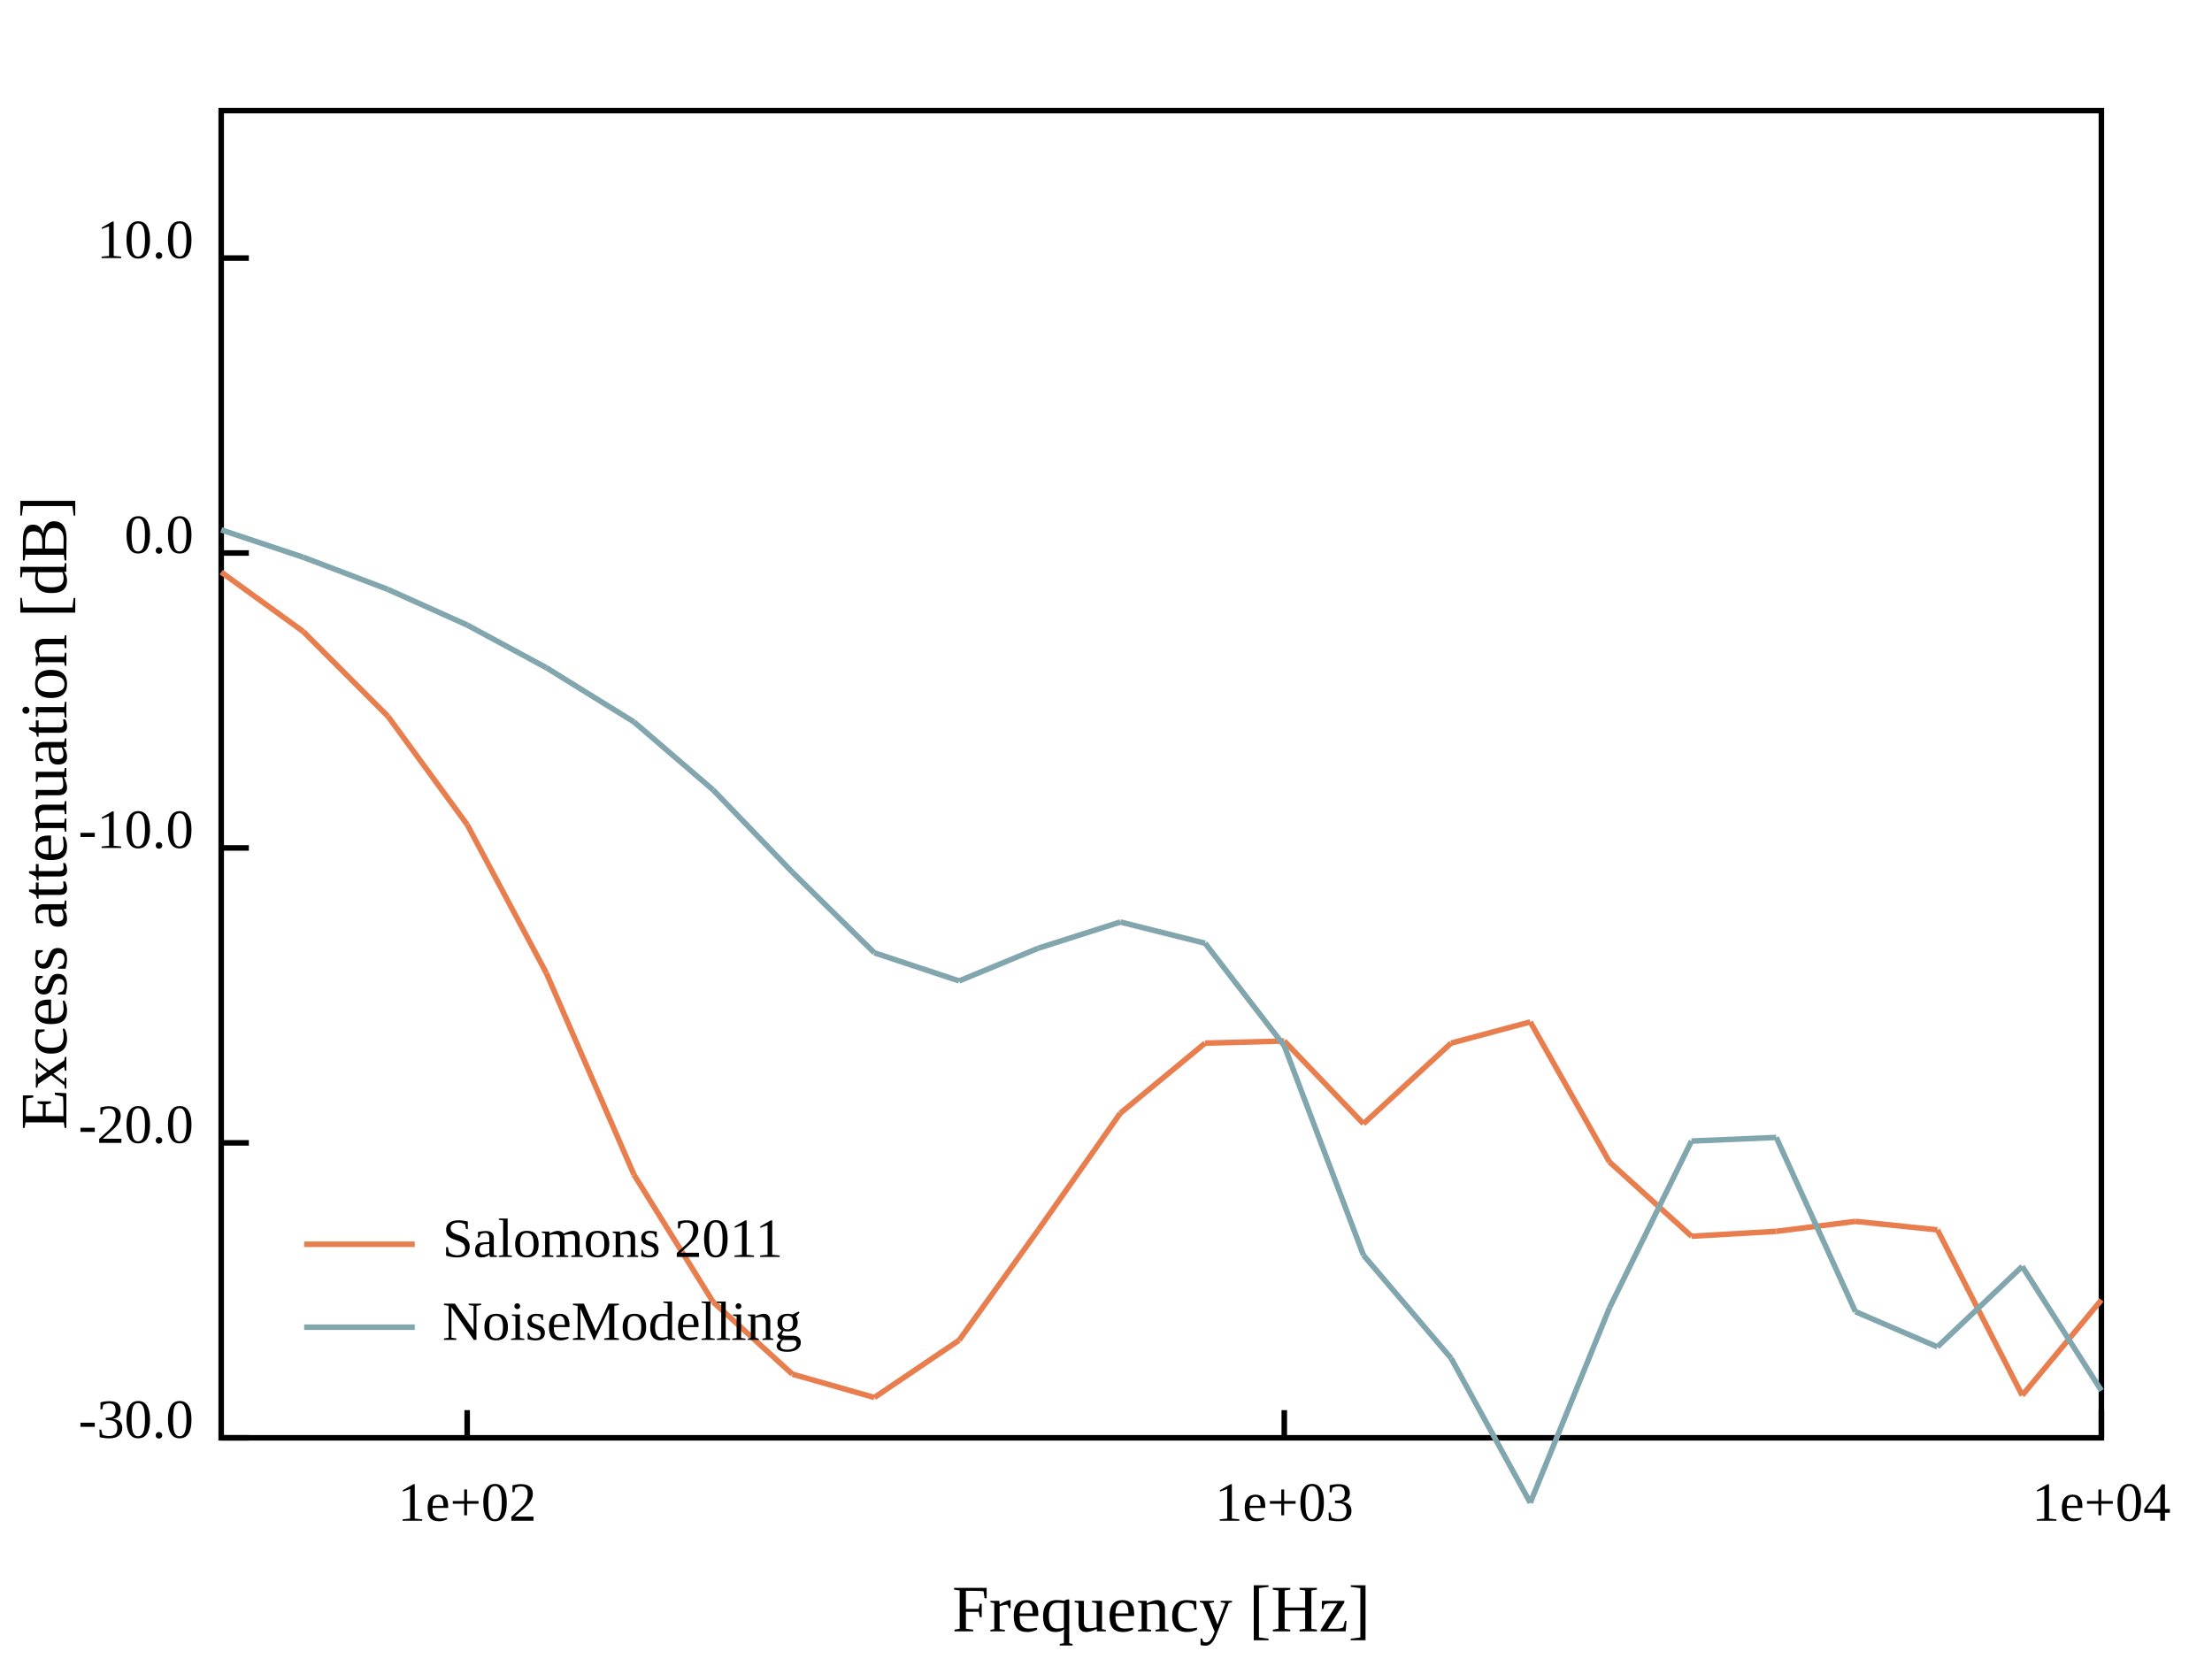
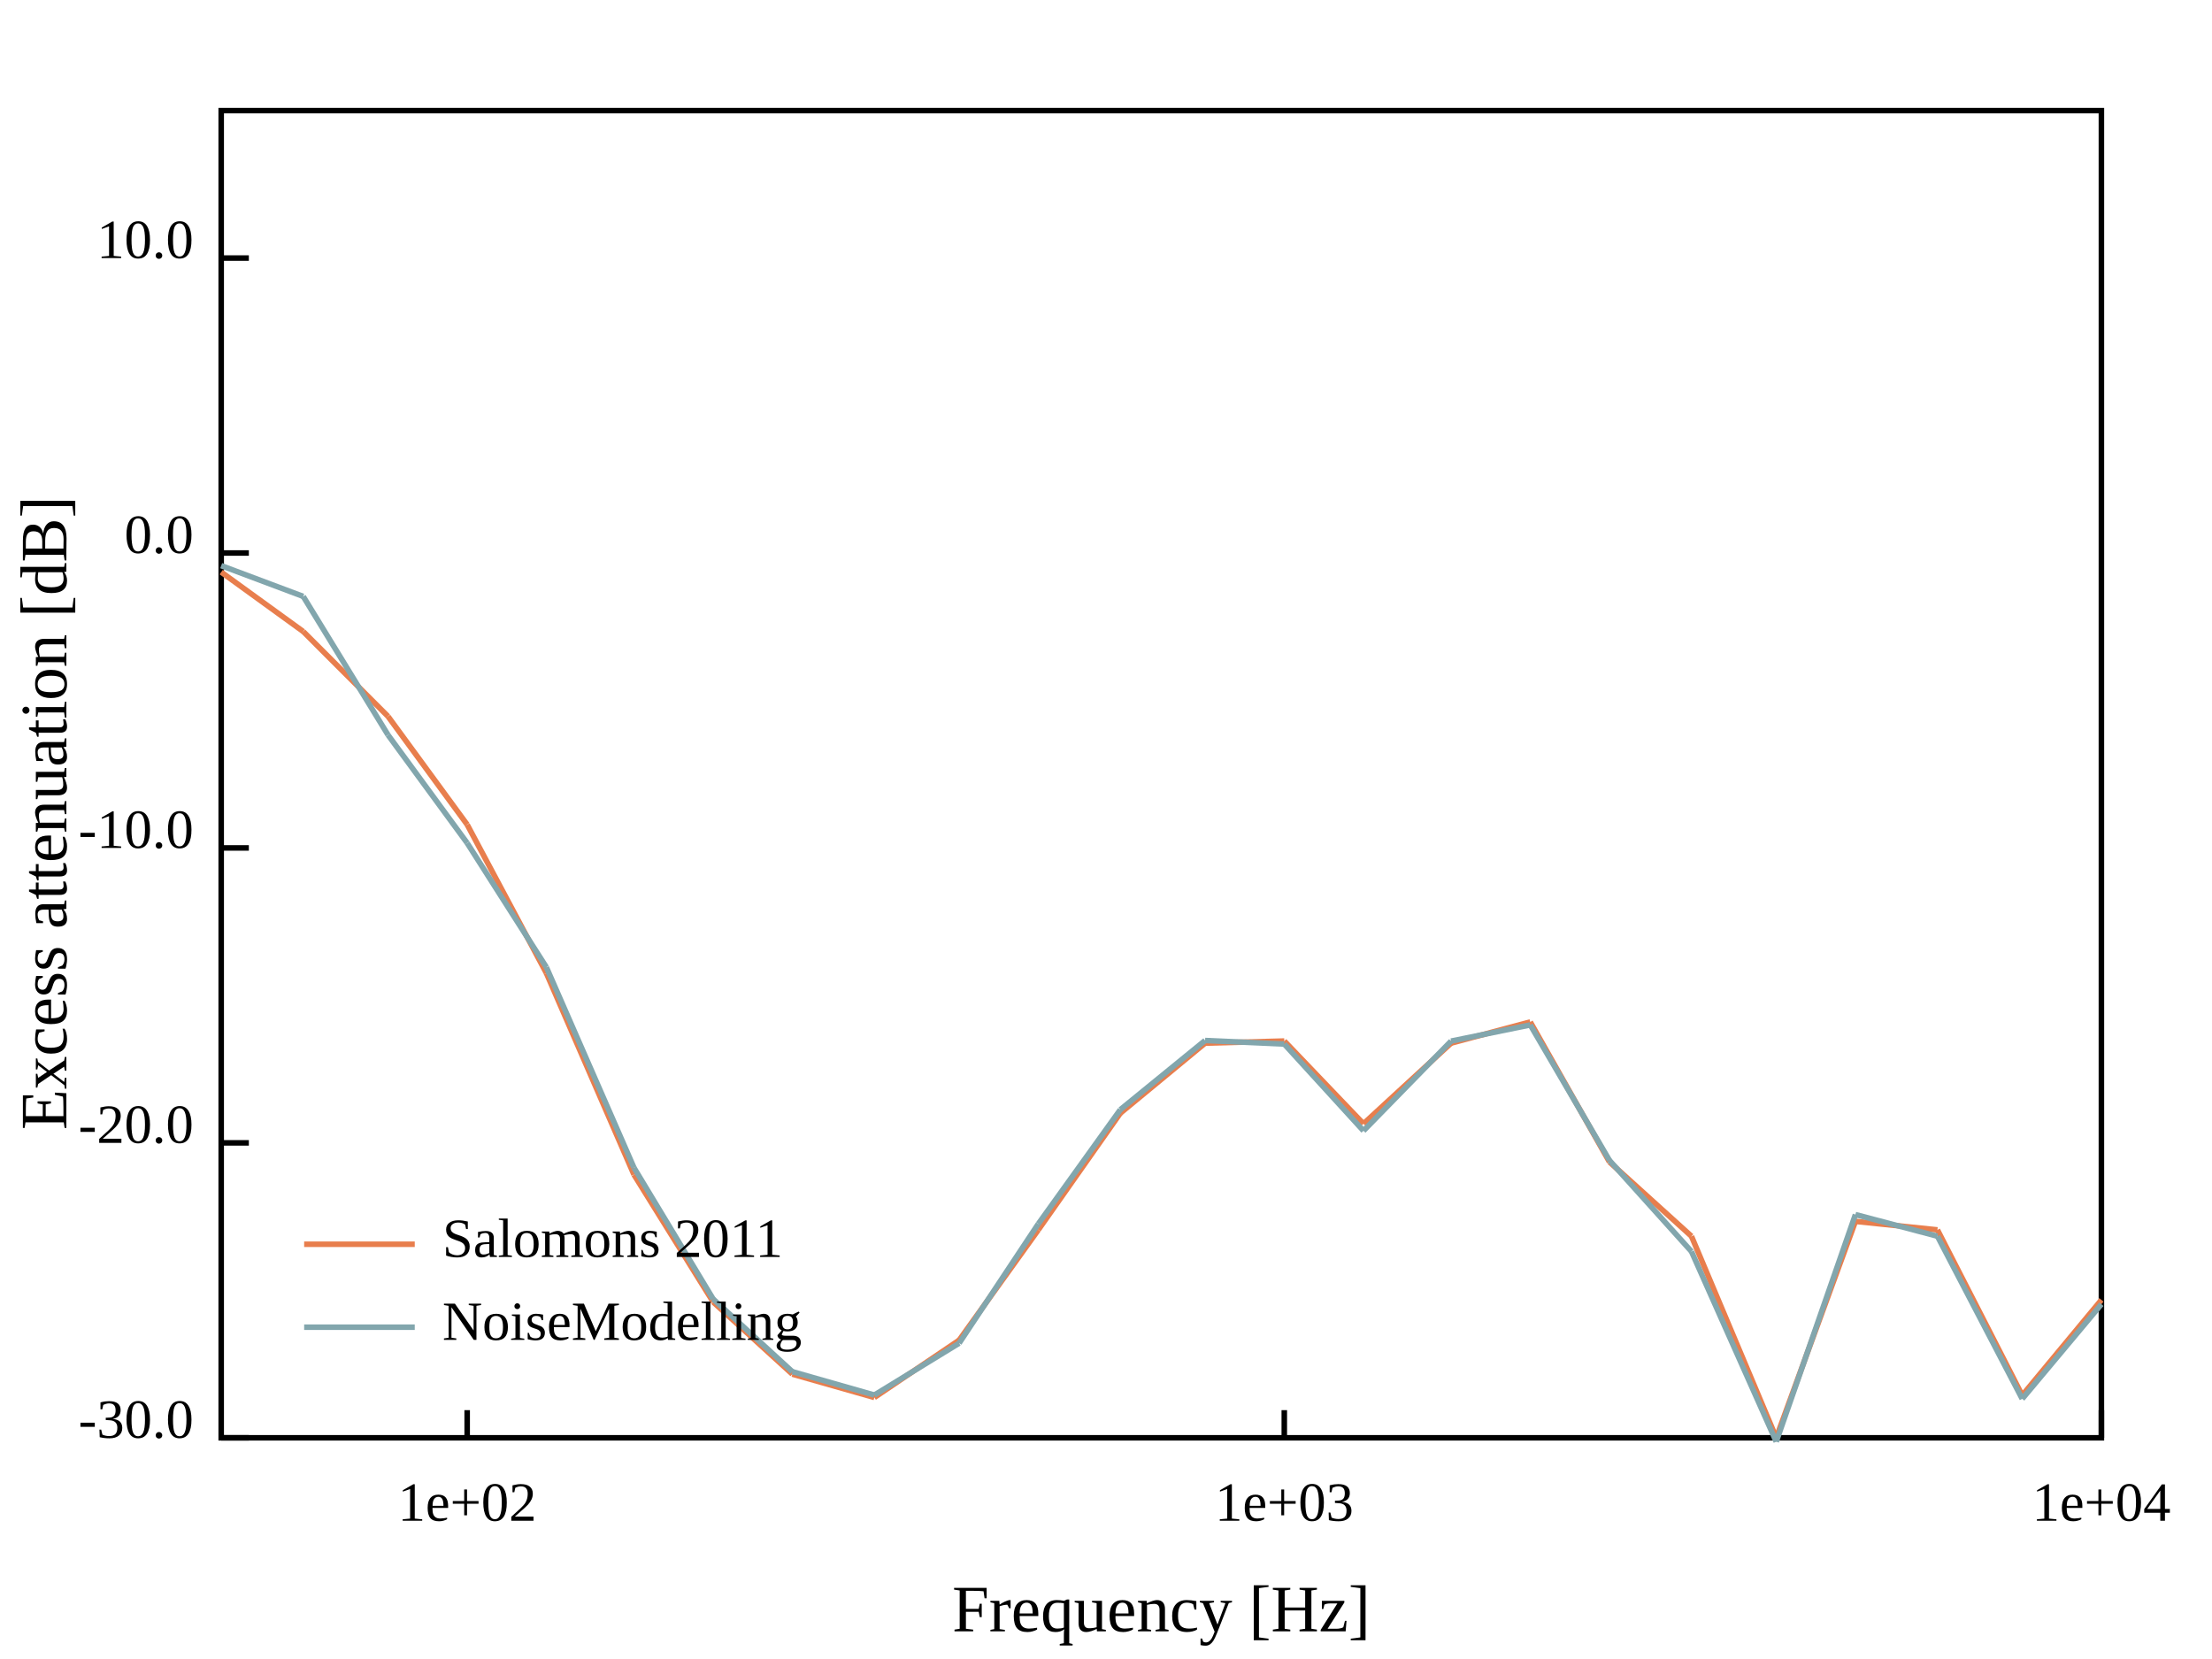
<svg xmlns="http://www.w3.org/2000/svg" height="300" width="400">
  <rect width="400" height="300" x="0" y="0" style="fill:white; stroke:none" />
  <rect width="340" height="240" x="40" y="20" style="fill:none; stroke-width:1;stroke:black" />
  <line x1="40" y1="260" x2="45" y2="260" style="fill:none; stroke-width:1; stroke:black" />
  <text x="35" y="260" text-anchor="end" style="stroke:none; fill:black; font-size:smaller">-30.0</text>
  <line x1="40" y1="206.667" x2="45" y2="206.667" style="fill:none; stroke-width:1; stroke:black" />
  <text x="35" y="206.667" text-anchor="end" style="stroke:none; fill:black; font-size:smaller">-20.0</text>
  <line x1="40" y1="153.333" x2="45" y2="153.333" style="fill:none; stroke-width:1; stroke:black" />
  <text x="35" y="153.333" text-anchor="end" style="stroke:none; fill:black; font-size:smaller">-10.0</text>
  <line x1="40" y1="100" x2="45" y2="100" style="fill:none; stroke-width:1; stroke:black" />
  <text x="35" y="100" text-anchor="end" style="stroke:none; fill:black; font-size:smaller">0.0</text>
  <line x1="40" y1="46.667" x2="45" y2="46.667" style="fill:none; stroke-width:1; stroke:black" />
  <text x="35" y="46.667" text-anchor="end" style="stroke:none; fill:black; font-size:smaller">10.0</text>
  <line x1="84.48" y1="260" x2="84.48" y2="255" style="fill:none; stroke-width:1; stroke:black" />
  <text x="84.48" y="275" text-anchor="middle" style="stroke:none; fill:black; font-size:smaller">1e+02</text>
  <line x1="232.24" y1="260" x2="232.24" y2="255" style="fill:none; stroke-width:1; stroke:black" />
  <text x="232.24" y="275" text-anchor="middle" style="stroke:none; fill:black; font-size:smaller">1e+03</text>
  <line x1="380" y1="260" x2="380" y2="255" style="fill:none; stroke-width:1; stroke:black" />
  <text x="380" y="275" text-anchor="middle" style="stroke:none; fill:black; font-size:smaller">1e+04</text>
  <line x1="40" y1="103.453" x2="54.831" y2="114.197" style="fill:none; stroke-width:1; stroke:rgb(232,126,77)" />
  <line x1="54.831" y1="114.197" x2="70.161" y2="129.544" style="fill:none; stroke-width:1; stroke:rgb(232,126,77)" />
  <line x1="70.161" y1="129.544" x2="84.48" y2="149.113" style="fill:none; stroke-width:1; stroke:rgb(232,126,77)" />
  <line x1="84.48" y1="149.113" x2="98.8" y2="175.971" style="fill:none; stroke-width:1; stroke:rgb(232,126,77)" />
  <line x1="98.8" y1="175.971" x2="114.641" y2="212.422" style="fill:none; stroke-width:1; stroke:rgb(232,126,77)" />
  <line x1="114.641" y1="212.422" x2="128.96" y2="235.444" style="fill:none; stroke-width:1; stroke:rgb(232,126,77)" />
  <line x1="128.96" y1="235.444" x2="143.28" y2="248.489" style="fill:none; stroke-width:1; stroke:rgb(232,126,77)" />
  <line x1="143.28" y1="248.489" x2="158.11" y2="252.71" style="fill:none; stroke-width:1; stroke:rgb(232,126,77)" />
  <line x1="158.11" y1="252.71" x2="173.441" y2="242.35" style="fill:none; stroke-width:1; stroke:rgb(232,126,77)" />
  <line x1="173.441" y1="242.35" x2="187.76" y2="222.398" style="fill:none; stroke-width:1; stroke:rgb(232,126,77)" />
  <line x1="187.76" y1="222.398" x2="202.591" y2="201.295" style="fill:none; stroke-width:1; stroke:rgb(232,126,77)" />
  <line x1="202.591" y1="201.295" x2="217.921" y2="188.633" style="fill:none; stroke-width:1; stroke:rgb(232,126,77)" />
  <line x1="217.921" y1="188.633" x2="232.24" y2="188.249" style="fill:none; stroke-width:1; stroke:rgb(232,126,77)" />
  <line x1="232.24" y1="188.249" x2="246.559" y2="203.213" style="fill:none; stroke-width:1; stroke:rgb(232,126,77)" />
  <line x1="246.559" y1="203.213" x2="262.401" y2="188.633" style="fill:none; stroke-width:1; stroke:rgb(232,126,77)" />
  <line x1="262.401" y1="188.633" x2="276.72" y2="184.796" style="fill:none; stroke-width:1; stroke:rgb(232,126,77)" />
  <line x1="276.72" y1="184.796" x2="291.04" y2="210.12" style="fill:none; stroke-width:1; stroke:rgb(232,126,77)" />
  <line x1="291.04" y1="210.12" x2="305.87" y2="223.549" style="fill:none; stroke-width:1; stroke:rgb(232,126,77)" />
-   <line x1="305.87" y1="223.549" x2="321.2" y2="222.667" style="fill:none; stroke-width:1; stroke:rgb(232,126,77)" />
-   <line x1="321.2" y1="222.667" x2="335.52" y2="220.863" style="fill:none; stroke-width:1; stroke:rgb(232,126,77)" />
+   <line x1="305.87" y1="223.549" x2="321.2" y2="260" style="fill:none; stroke-width:1; stroke:rgb(232,126,77)" />
+   <line x1="321.2" y1="260" x2="335.52" y2="220.863" style="fill:none; stroke-width:1; stroke:rgb(232,126,77)" />
  <line x1="335.52" y1="220.863" x2="350.351" y2="222.398" style="fill:none; stroke-width:1; stroke:rgb(232,126,77)" />
  <line x1="350.351" y1="222.398" x2="365.681" y2="252.326" style="fill:none; stroke-width:1; stroke:rgb(232,126,77)" />
  <line x1="365.681" y1="252.326" x2="380" y2="235.06" style="fill:none; stroke-width:1; stroke:rgb(232,126,77)" />
-   <line x1="40" y1="95.822" x2="54.831" y2="100.765" style="fill:none; stroke-width:1; stroke:rgb(130,166,173)" />
-   <line x1="54.831" y1="100.765" x2="70.161" y2="106.59" style="fill:none; stroke-width:1; stroke:rgb(130,166,173)" />
-   <line x1="70.161" y1="106.59" x2="84.48" y2="113.024" style="fill:none; stroke-width:1; stroke:rgb(130,166,173)" />
-   <line x1="84.48" y1="113.024" x2="98.8" y2="120.744" style="fill:none; stroke-width:1; stroke:rgb(130,166,173)" />
-   <line x1="98.8" y1="120.744" x2="114.641" y2="130.552" style="fill:none; stroke-width:1; stroke:rgb(130,166,173)" />
-   <line x1="114.641" y1="130.552" x2="128.96" y2="142.849" style="fill:none; stroke-width:1; stroke:rgb(130,166,173)" />
-   <line x1="128.96" y1="142.849" x2="143.28" y2="157.718" style="fill:none; stroke-width:1; stroke:rgb(130,166,173)" />
-   <line x1="143.28" y1="157.718" x2="158.11" y2="172.295" style="fill:none; stroke-width:1; stroke:rgb(130,166,173)" />
-   <line x1="158.11" y1="172.295" x2="173.441" y2="177.381" style="fill:none; stroke-width:1; stroke:rgb(130,166,173)" />
-   <line x1="173.441" y1="177.381" x2="187.76" y2="171.465" style="fill:none; stroke-width:1; stroke:rgb(130,166,173)" />
-   <line x1="187.76" y1="171.465" x2="202.591" y2="166.729" style="fill:none; stroke-width:1; stroke:rgb(130,166,173)" />
-   <line x1="202.591" y1="166.729" x2="217.921" y2="170.568" style="fill:none; stroke-width:1; stroke:rgb(130,166,173)" />
-   <line x1="217.921" y1="170.568" x2="232.24" y2="189.121" style="fill:none; stroke-width:1; stroke:rgb(130,166,173)" />
-   <line x1="232.24" y1="189.121" x2="246.559" y2="226.984" style="fill:none; stroke-width:1; stroke:rgb(130,166,173)" />
-   <line x1="246.559" y1="226.984" x2="262.401" y2="245.607" style="fill:none; stroke-width:1; stroke:rgb(130,166,173)" />
-   <line x1="262.401" y1="245.607" x2="276.72" y2="271.746" style="fill:none; stroke-width:1; stroke:rgb(130,166,173)" />
-   <line x1="276.72" y1="271.746" x2="291.04" y2="236.509" style="fill:none; stroke-width:1; stroke:rgb(130,166,173)" />
-   <line x1="291.04" y1="236.509" x2="305.87" y2="206.338" style="fill:none; stroke-width:1; stroke:rgb(130,166,173)" />
-   <line x1="305.87" y1="206.338" x2="321.2" y2="205.684" style="fill:none; stroke-width:1; stroke:rgb(130,166,173)" />
-   <line x1="321.2" y1="205.684" x2="335.52" y2="237.188" style="fill:none; stroke-width:1; stroke:rgb(130,166,173)" />
-   <line x1="335.52" y1="237.188" x2="350.351" y2="243.56" style="fill:none; stroke-width:1; stroke:rgb(130,166,173)" />
-   <line x1="350.351" y1="243.56" x2="365.681" y2="229.008" style="fill:none; stroke-width:1; stroke:rgb(130,166,173)" />
-   <line x1="365.681" y1="229.008" x2="380" y2="251.46" style="fill:none; stroke-width:1; stroke:rgb(130,166,173)" />
+   <line x1="40" y1="102.286" x2="54.831" y2="107.85" style="fill:none; stroke-width:1; stroke:rgb(130,166,173)" />
+   <line x1="54.831" y1="107.85" x2="70.161" y2="132.895" style="fill:none; stroke-width:1; stroke:rgb(130,166,173)" />
+   <line x1="70.161" y1="132.895" x2="84.48" y2="152.447" style="fill:none; stroke-width:1; stroke:rgb(130,166,173)" />
+   <line x1="84.48" y1="152.447" x2="98.8" y2="174.901" style="fill:none; stroke-width:1; stroke:rgb(130,166,173)" />
+   <line x1="98.8" y1="174.901" x2="114.641" y2="211.163" style="fill:none; stroke-width:1; stroke:rgb(130,166,173)" />
+   <line x1="114.641" y1="211.163" x2="128.96" y2="234.904" style="fill:none; stroke-width:1; stroke:rgb(130,166,173)" />
+   <line x1="128.96" y1="234.904" x2="143.28" y2="248.041" style="fill:none; stroke-width:1; stroke:rgb(130,166,173)" />
+   <line x1="143.28" y1="248.041" x2="158.11" y2="252.27" style="fill:none; stroke-width:1; stroke:rgb(130,166,173)" />
+   <line x1="158.11" y1="252.27" x2="173.441" y2="242.893" style="fill:none; stroke-width:1; stroke:rgb(130,166,173)" />
+   <line x1="173.441" y1="242.893" x2="187.76" y2="221.311" style="fill:none; stroke-width:1; stroke:rgb(130,166,173)" />
+   <line x1="187.76" y1="221.311" x2="202.591" y2="200.658" style="fill:none; stroke-width:1; stroke:rgb(130,166,173)" />
+   <line x1="202.591" y1="200.658" x2="217.921" y2="188.155" style="fill:none; stroke-width:1; stroke:rgb(130,166,173)" />
+   <line x1="217.921" y1="188.155" x2="232.24" y2="188.799" style="fill:none; stroke-width:1; stroke:rgb(130,166,173)" />
+   <line x1="232.24" y1="188.799" x2="246.559" y2="204.485" style="fill:none; stroke-width:1; stroke:rgb(130,166,173)" />
+   <line x1="246.559" y1="204.485" x2="262.401" y2="188.263" style="fill:none; stroke-width:1; stroke:rgb(130,166,173)" />
+   <line x1="262.401" y1="188.263" x2="276.72" y2="185.338" style="fill:none; stroke-width:1; stroke:rgb(130,166,173)" />
+   <line x1="276.72" y1="185.338" x2="291.04" y2="209.833" style="fill:none; stroke-width:1; stroke:rgb(130,166,173)" />
+   <line x1="291.04" y1="209.833" x2="305.87" y2="226.308" style="fill:none; stroke-width:1; stroke:rgb(130,166,173)" />
+   <line x1="305.87" y1="226.308" x2="321.2" y2="260.706" style="fill:none; stroke-width:1; stroke:rgb(130,166,173)" />
+   <line x1="321.2" y1="260.706" x2="335.52" y2="219.634" style="fill:none; stroke-width:1; stroke:rgb(130,166,173)" />
+   <line x1="335.52" y1="219.634" x2="350.351" y2="223.547" style="fill:none; stroke-width:1; stroke:rgb(130,166,173)" />
+   <line x1="350.351" y1="223.547" x2="365.681" y2="252.959" style="fill:none; stroke-width:1; stroke:rgb(130,166,173)" />
+   <line x1="365.681" y1="252.959" x2="380" y2="235.841" style="fill:none; stroke-width:1; stroke:rgb(130,166,173)" />
  <text x="210" y="295" text-anchor="middle" style="stroke:none; fill:black">Frequency [Hz]</text>
  <text x="5" y="140" transform="rotate(-90, 12, 140)" text-anchor="middle" style="stroke:none; fill:black">Excess attenuation [dB]</text>
  <line x1="55" y1="225" x2="75" y2="225" style="fill:none; stroke-width:1; stroke:rgb(232,126,77)" />
  <text x="80" y="225" dominant-baseline="middle" style="stroke:none; fill:black; font-size:smaller">Salomons 2011</text>
  <line x1="55" y1="240" x2="75" y2="240" style="fill:none; stroke-width:1; stroke:rgb(130,166,173)" />
  <text x="80" y="240" dominant-baseline="middle" style="stroke:none; fill:black; font-size:smaller">NoiseModelling</text>
</svg>
